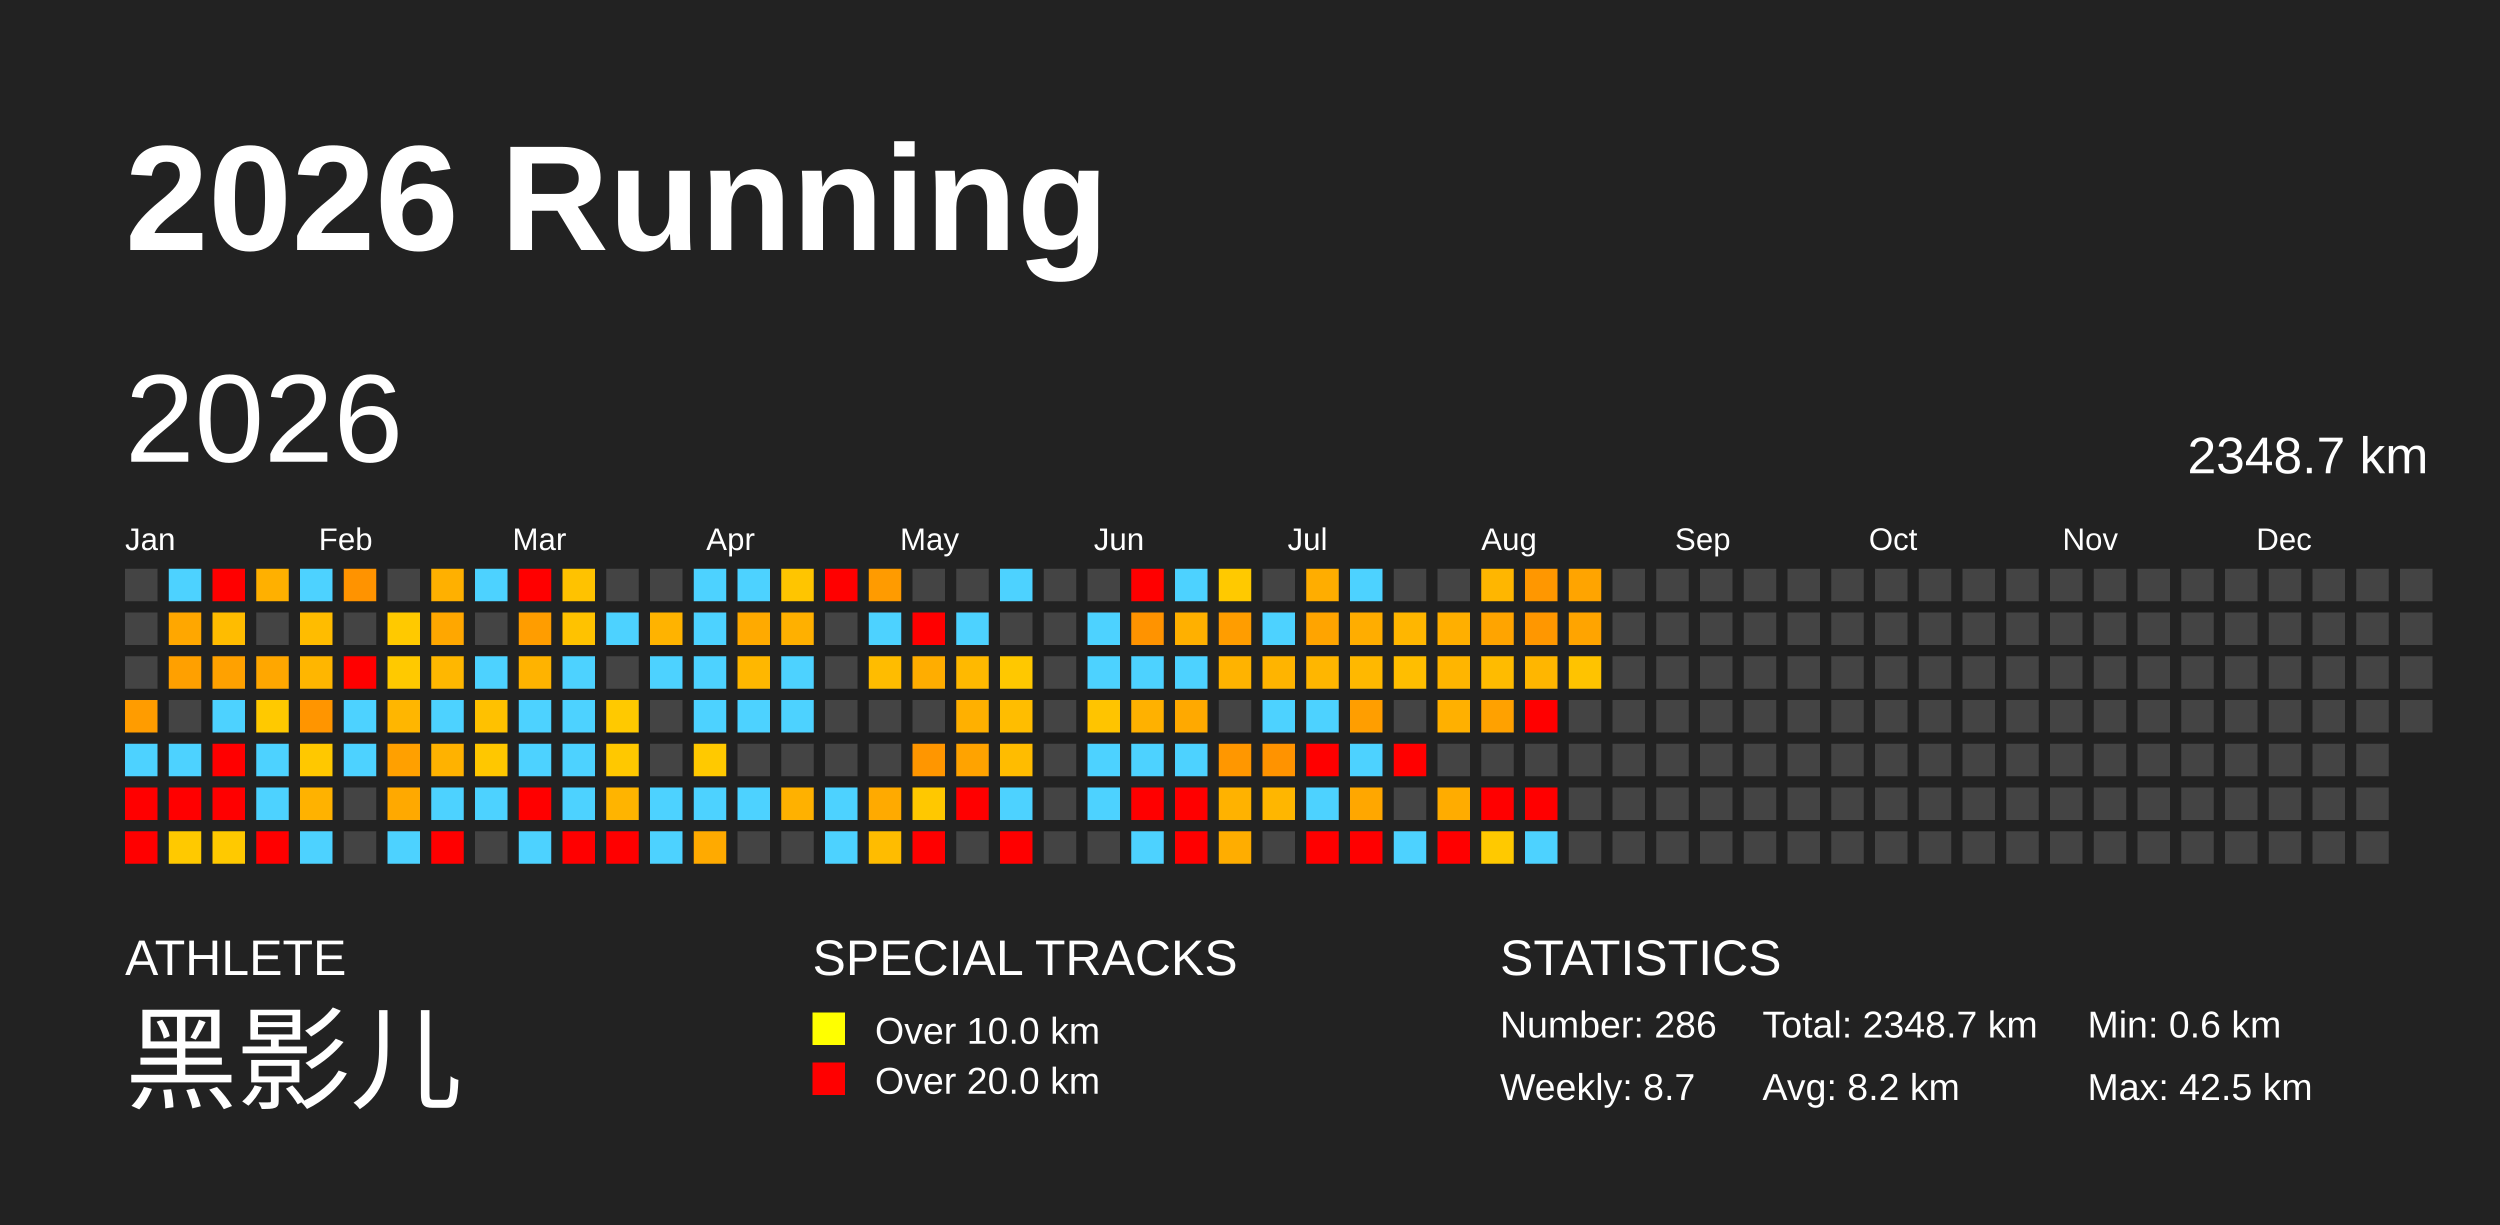
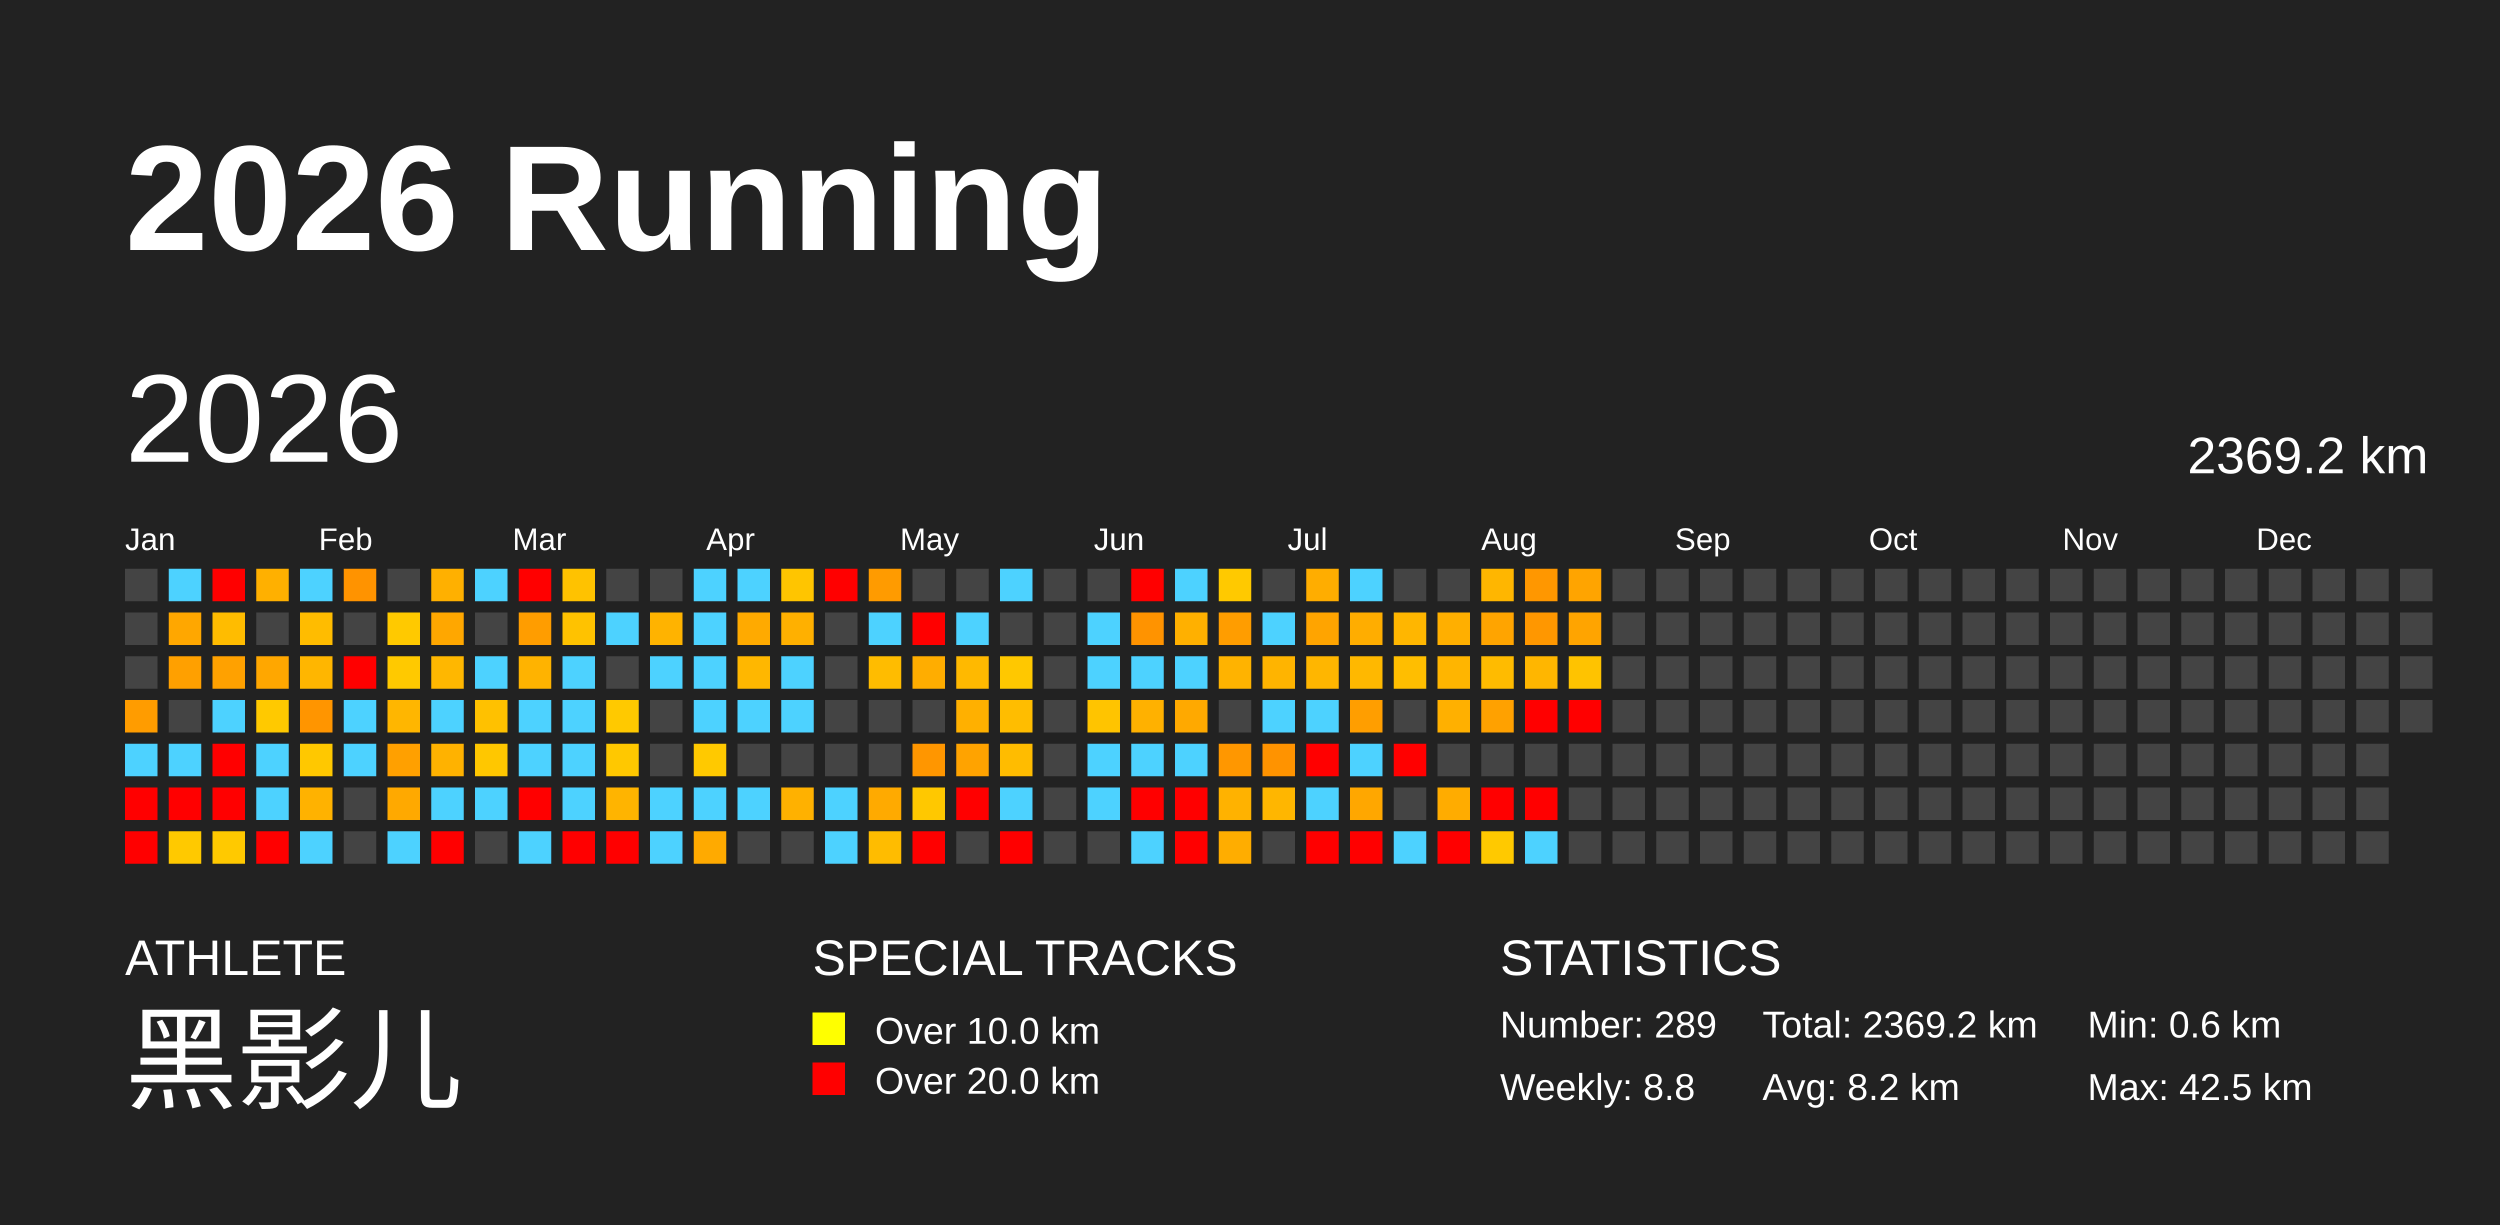
<svg xmlns="http://www.w3.org/2000/svg" baseProfile="full" height="98mm" version="1.1" viewBox="0,0,200,98" width="200mm">
  <defs />
  <rect fill="#222222" height="98" width="200" x="0" y="0" />
  <text fill="#FFFFFF" style="font-size:12px; font-family:Arial; font-weight:bold;" x="10" y="20">2026 Running</text>
  <text fill="#FFFFFF" style="font-size:4px; font-family:Arial" x="10" y="78">ATHLETE</text>
  <text fill="#FFFFFF" style="font-size:9px; font-family:Arial" x="10" y="88">黑影儿</text>
  <text fill="#FFFFFF" style="font-size:4px; font-family:Arial" x="65" y="78">SPECIAL TRACKS</text>
  <rect fill="yellow" height="2.6" width="2.6" x="65" y="81" />
  <text fill="#FFFFFF" style="font-size:3px; font-family:Arial" x="70" y="83.5">Over 10.0 km</text>
  <rect fill="red" height="2.6" width="2.6" x="65" y="85" />
  <text fill="#FFFFFF" style="font-size:3px; font-family:Arial" x="70" y="87.5">Over 20.0 km</text>
  <text fill="#FFFFFF" style="font-size:4px; font-family:Arial" x="120" y="78">STATISTICS</text>
-   <text fill="#FFFFFF" style="font-size:3px; font-family:Arial" x="120" y="83">Number: 286</text>
-   <text fill="#FFFFFF" style="font-size:3px; font-family:Arial" x="120" y="88">Weekly: 8.7</text>
-   <text fill="#FFFFFF" style="font-size:3px; font-family:Arial" x="141" y="83">Total: 2348.7 km</text>
+   <text fill="#FFFFFF" style="font-size:3px; font-family:Arial" x="120" y="83">Number: 289</text>
+   <text fill="#FFFFFF" style="font-size:3px; font-family:Arial" x="120" y="88">Weekly: 8.8</text>
+   <text fill="#FFFFFF" style="font-size:3px; font-family:Arial" x="141" y="83">Total: 2369.2 km</text>
  <text fill="#FFFFFF" style="font-size:3px; font-family:Arial" x="141" y="88">Avg: 8.2 km</text>
  <text fill="#FFFFFF" style="font-size:3px; font-family:Arial" x="167" y="83">Min: 0.6 km</text>
  <text fill="#FFFFFF" style="font-size:3px; font-family:Arial" x="167" y="88">Max: 42.5 km</text>
  <text dominant-baseline="hanging" fill="#FFFFFF" style="font-size:10.0px; font-family:Arial;" x="10" y="30">2026</text>
-   <text dominant-baseline="hanging" fill="#FFFFFF" style="font-size:4.125px; font-family:Arial;" x="175" y="35">2348.7 km</text>
+   <text dominant-baseline="hanging" fill="#FFFFFF" style="font-size:4.125px; font-family:Arial;" x="175" y="35">2369.2 km</text>
  <text fill="#FFFFFF" style="font-size:2.5px; font-family:Arial" x="10.0" y="44">Jan</text>
  <text fill="#FFFFFF" style="font-size:2.5px; font-family:Arial" x="25.5" y="44">Feb</text>
  <text fill="#FFFFFF" style="font-size:2.5px; font-family:Arial" x="41.0" y="44">Mar</text>
  <text fill="#FFFFFF" style="font-size:2.5px; font-family:Arial" x="56.5" y="44">Apr</text>
  <text fill="#FFFFFF" style="font-size:2.5px; font-family:Arial" x="72.0" y="44">May</text>
  <text fill="#FFFFFF" style="font-size:2.5px; font-family:Arial" x="87.5" y="44">Jun</text>
  <text fill="#FFFFFF" style="font-size:2.5px; font-family:Arial" x="103.0" y="44">Jul</text>
  <text fill="#FFFFFF" style="font-size:2.5px; font-family:Arial" x="118.5" y="44">Aug</text>
  <text fill="#FFFFFF" style="font-size:2.5px; font-family:Arial" x="134.0" y="44">Sep</text>
  <text fill="#FFFFFF" style="font-size:2.5px; font-family:Arial" x="149.5" y="44">Oct</text>
  <text fill="#FFFFFF" style="font-size:2.5px; font-family:Arial" x="165.0" y="44">Nov</text>
  <text fill="#FFFFFF" style="font-size:2.5px; font-family:Arial" x="180.5" y="44">Dec</text>
  <rect fill="#444444" height="2.6" width="2.6" x="10.0" y="45.5" />
  <rect fill="#444444" height="2.6" width="2.6" x="10.0" y="49.0" />
  <rect fill="#444444" height="2.6" width="2.6" x="10.0" y="52.5" />
  <rect fill="#ff9c00" height="2.6" width="2.6" x="10.0" y="56.0" />
  <rect fill="#4dd2ff" height="2.6" width="2.6" x="10.0" y="59.5" />
  <rect fill="red" height="2.6" width="2.6" x="10.0" y="63.0" />
  <rect fill="red" height="2.6" width="2.6" x="10.0" y="66.5" />
  <rect fill="#4dd2ff" height="2.6" width="2.6" x="13.5" y="45.5" />
  <rect fill="#ffa700" height="2.6" width="2.6" x="13.5" y="49.0" />
  <rect fill="#ffa000" height="2.6" width="2.6" x="13.5" y="52.5" />
  <rect fill="#444444" height="2.6" width="2.6" x="13.5" y="56.0" />
  <rect fill="#4dd2ff" height="2.6" width="2.6" x="13.5" y="59.5" />
  <rect fill="red" height="2.6" width="2.6" x="13.5" y="63.0" />
  <rect fill="#ffc900" height="2.6" width="2.6" x="13.5" y="66.5" />
  <rect fill="red" height="2.6" width="2.6" x="17.0" y="45.5" />
  <rect fill="#ffbc00" height="2.6" width="2.6" x="17.0" y="49.0" />
  <rect fill="#ffa100" height="2.6" width="2.6" x="17.0" y="52.5" />
  <rect fill="#4dd2ff" height="2.6" width="2.6" x="17.0" y="56.0" />
  <rect fill="red" height="2.6" width="2.6" x="17.0" y="59.5" />
  <rect fill="red" height="2.6" width="2.6" x="17.0" y="63.0" />
  <rect fill="#ffc900" height="2.6" width="2.6" x="17.0" y="66.5" />
  <rect fill="#ffb000" height="2.6" width="2.6" x="20.5" y="45.5" />
  <rect fill="#444444" height="2.6" width="2.6" x="20.5" y="49.0" />
  <rect fill="#ffa700" height="2.6" width="2.6" x="20.5" y="52.5" />
  <rect fill="#ffc900" height="2.6" width="2.6" x="20.5" y="56.0" />
  <rect fill="#4dd2ff" height="2.6" width="2.6" x="20.5" y="59.5" />
  <rect fill="#4dd2ff" height="2.6" width="2.6" x="20.5" y="63.0" />
  <rect fill="red" height="2.6" width="2.6" x="20.5" y="66.5" />
  <rect fill="#4dd2ff" height="2.6" width="2.6" x="24.0" y="45.5" />
  <rect fill="#ffbc00" height="2.6" width="2.6" x="24.0" y="49.0" />
  <rect fill="#ffb600" height="2.6" width="2.6" x="24.0" y="52.5" />
  <rect fill="#ff9500" height="2.6" width="2.6" x="24.0" y="56.0" />
  <rect fill="#ffc800" height="2.6" width="2.6" x="24.0" y="59.5" />
  <rect fill="#ffb200" height="2.6" width="2.6" x="24.0" y="63.0" />
  <rect fill="#4dd2ff" height="2.6" width="2.6" x="24.0" y="66.5" />
  <rect fill="#ff9300" height="2.6" width="2.6" x="27.5" y="45.5" />
  <rect fill="#444444" height="2.6" width="2.6" x="27.5" y="49.0" />
  <rect fill="red" height="2.6" width="2.6" x="27.5" y="52.5" />
  <rect fill="#4dd2ff" height="2.6" width="2.6" x="27.5" y="56.0" />
  <rect fill="#4dd2ff" height="2.6" width="2.6" x="27.5" y="59.5" />
  <rect fill="#444444" height="2.6" width="2.6" x="27.5" y="63.0" />
  <rect fill="#444444" height="2.6" width="2.6" x="27.5" y="66.5" />
  <rect fill="#444444" height="2.6" width="2.6" x="31.0" y="45.5" />
  <rect fill="#ffc900" height="2.6" width="2.6" x="31.0" y="49.0" />
  <rect fill="#ffc900" height="2.6" width="2.6" x="31.0" y="52.5" />
  <rect fill="#ffb600" height="2.6" width="2.6" x="31.0" y="56.0" />
  <rect fill="#ffa000" height="2.6" width="2.6" x="31.0" y="59.5" />
  <rect fill="#ffa900" height="2.6" width="2.6" x="31.0" y="63.0" />
  <rect fill="#4dd2ff" height="2.6" width="2.6" x="31.0" y="66.5" />
  <rect fill="#ffb000" height="2.6" width="2.6" x="34.5" y="45.5" />
  <rect fill="#ffa700" height="2.6" width="2.6" x="34.5" y="49.0" />
  <rect fill="#ffb700" height="2.6" width="2.6" x="34.5" y="52.5" />
  <rect fill="#4dd2ff" height="2.6" width="2.6" x="34.5" y="56.0" />
  <rect fill="#ffb200" height="2.6" width="2.6" x="34.5" y="59.5" />
  <rect fill="#4dd2ff" height="2.6" width="2.6" x="34.5" y="63.0" />
  <rect fill="red" height="2.6" width="2.6" x="34.5" y="66.5" />
  <rect fill="#4dd2ff" height="2.6" width="2.6" x="38.0" y="45.5" />
  <rect fill="#444444" height="2.6" width="2.6" x="38.0" y="49.0" />
  <rect fill="#4dd2ff" height="2.6" width="2.6" x="38.0" y="52.5" />
  <rect fill="#ffc100" height="2.6" width="2.6" x="38.0" y="56.0" />
  <rect fill="#ffc700" height="2.6" width="2.6" x="38.0" y="59.5" />
  <rect fill="#4dd2ff" height="2.6" width="2.6" x="38.0" y="63.0" />
  <rect fill="#444444" height="2.6" width="2.6" x="38.0" y="66.5" />
  <rect fill="red" height="2.6" width="2.6" x="41.5" y="45.5" />
  <rect fill="#ff9d00" height="2.6" width="2.6" x="41.5" y="49.0" />
  <rect fill="#ffb300" height="2.6" width="2.6" x="41.5" y="52.5" />
  <rect fill="#4dd2ff" height="2.6" width="2.6" x="41.5" y="56.0" />
  <rect fill="#4dd2ff" height="2.6" width="2.6" x="41.5" y="59.5" />
  <rect fill="red" height="2.6" width="2.6" x="41.5" y="63.0" />
  <rect fill="#4dd2ff" height="2.6" width="2.6" x="41.5" y="66.5" />
  <rect fill="#ffc200" height="2.6" width="2.6" x="45.0" y="45.5" />
  <rect fill="#ffc200" height="2.6" width="2.6" x="45.0" y="49.0" />
  <rect fill="#4dd2ff" height="2.6" width="2.6" x="45.0" y="52.5" />
  <rect fill="#4dd2ff" height="2.6" width="2.6" x="45.0" y="56.0" />
  <rect fill="#4dd2ff" height="2.6" width="2.6" x="45.0" y="59.5" />
  <rect fill="#4dd2ff" height="2.6" width="2.6" x="45.0" y="63.0" />
  <rect fill="red" height="2.6" width="2.6" x="45.0" y="66.5" />
  <rect fill="#444444" height="2.6" width="2.6" x="48.5" y="45.5" />
  <rect fill="#4dd2ff" height="2.6" width="2.6" x="48.5" y="49.0" />
  <rect fill="#444444" height="2.6" width="2.6" x="48.5" y="52.5" />
  <rect fill="#ffc900" height="2.6" width="2.6" x="48.5" y="56.0" />
  <rect fill="#ffc800" height="2.6" width="2.6" x="48.5" y="59.5" />
  <rect fill="#ffb400" height="2.6" width="2.6" x="48.5" y="63.0" />
  <rect fill="red" height="2.6" width="2.6" x="48.5" y="66.5" />
  <rect fill="#444444" height="2.6" width="2.6" x="52.0" y="45.5" />
  <rect fill="#ffb300" height="2.6" width="2.6" x="52.0" y="49.0" />
  <rect fill="#4dd2ff" height="2.6" width="2.6" x="52.0" y="52.5" />
  <rect fill="#444444" height="2.6" width="2.6" x="52.0" y="56.0" />
  <rect fill="#444444" height="2.6" width="2.6" x="52.0" y="59.5" />
  <rect fill="#4dd2ff" height="2.6" width="2.6" x="52.0" y="63.0" />
  <rect fill="#4dd2ff" height="2.6" width="2.6" x="52.0" y="66.5" />
  <rect fill="#4dd2ff" height="2.6" width="2.6" x="55.5" y="45.5" />
  <rect fill="#4dd2ff" height="2.6" width="2.6" x="55.5" y="49.0" />
  <rect fill="#4dd2ff" height="2.6" width="2.6" x="55.5" y="52.5" />
  <rect fill="#4dd2ff" height="2.6" width="2.6" x="55.5" y="56.0" />
  <rect fill="#ffc900" height="2.6" width="2.6" x="55.5" y="59.5" />
  <rect fill="#4dd2ff" height="2.6" width="2.6" x="55.5" y="63.0" />
  <rect fill="#ffaa00" height="2.6" width="2.6" x="55.5" y="66.5" />
  <rect fill="#4dd2ff" height="2.6" width="2.6" x="59.0" y="45.5" />
  <rect fill="#ffaa00" height="2.6" width="2.6" x="59.0" y="49.0" />
  <rect fill="#ffb700" height="2.6" width="2.6" x="59.0" y="52.5" />
  <rect fill="#4dd2ff" height="2.6" width="2.6" x="59.0" y="56.0" />
  <rect fill="#444444" height="2.6" width="2.6" x="59.0" y="59.5" />
  <rect fill="#4dd2ff" height="2.6" width="2.6" x="59.0" y="63.0" />
  <rect fill="#444444" height="2.6" width="2.6" x="59.0" y="66.5" />
  <rect fill="#ffc500" height="2.6" width="2.6" x="62.5" y="45.5" />
  <rect fill="#ffb000" height="2.6" width="2.6" x="62.5" y="49.0" />
  <rect fill="#4dd2ff" height="2.6" width="2.6" x="62.5" y="52.5" />
  <rect fill="#4dd2ff" height="2.6" width="2.6" x="62.5" y="56.0" />
  <rect fill="#444444" height="2.6" width="2.6" x="62.5" y="59.5" />
  <rect fill="#ffb100" height="2.6" width="2.6" x="62.5" y="63.0" />
  <rect fill="#444444" height="2.6" width="2.6" x="62.5" y="66.5" />
  <rect fill="red" height="2.6" width="2.6" x="66.0" y="45.5" />
  <rect fill="#444444" height="2.6" width="2.6" x="66.0" y="49.0" />
  <rect fill="#444444" height="2.6" width="2.6" x="66.0" y="52.5" />
  <rect fill="#444444" height="2.6" width="2.6" x="66.0" y="56.0" />
  <rect fill="#444444" height="2.6" width="2.6" x="66.0" y="59.5" />
  <rect fill="#4dd2ff" height="2.6" width="2.6" x="66.0" y="63.0" />
  <rect fill="#4dd2ff" height="2.6" width="2.6" x="66.0" y="66.5" />
  <rect fill="#ff9b00" height="2.6" width="2.6" x="69.5" y="45.5" />
  <rect fill="#4dd2ff" height="2.6" width="2.6" x="69.5" y="49.0" />
  <rect fill="#ffbc00" height="2.6" width="2.6" x="69.5" y="52.5" />
  <rect fill="#444444" height="2.6" width="2.6" x="69.5" y="56.0" />
  <rect fill="#444444" height="2.6" width="2.6" x="69.5" y="59.5" />
  <rect fill="#ffaa00" height="2.6" width="2.6" x="69.5" y="63.0" />
  <rect fill="#ffbc00" height="2.6" width="2.6" x="69.5" y="66.5" />
  <rect fill="#444444" height="2.6" width="2.6" x="73.0" y="45.5" />
  <rect fill="red" height="2.6" width="2.6" x="73.0" y="49.0" />
  <rect fill="#ffad00" height="2.6" width="2.6" x="73.0" y="52.5" />
  <rect fill="#444444" height="2.6" width="2.6" x="73.0" y="56.0" />
  <rect fill="#ff9600" height="2.6" width="2.6" x="73.0" y="59.5" />
  <rect fill="#ffc800" height="2.6" width="2.6" x="73.0" y="63.0" />
  <rect fill="red" height="2.6" width="2.6" x="73.0" y="66.5" />
  <rect fill="#444444" height="2.6" width="2.6" x="76.5" y="45.5" />
  <rect fill="#4dd2ff" height="2.6" width="2.6" x="76.5" y="49.0" />
  <rect fill="#ffb900" height="2.6" width="2.6" x="76.5" y="52.5" />
  <rect fill="#ffb000" height="2.6" width="2.6" x="76.5" y="56.0" />
  <rect fill="#ffa300" height="2.6" width="2.6" x="76.5" y="59.5" />
  <rect fill="red" height="2.6" width="2.6" x="76.5" y="63.0" />
  <rect fill="#444444" height="2.6" width="2.6" x="76.5" y="66.5" />
  <rect fill="#4dd2ff" height="2.6" width="2.6" x="80.0" y="45.5" />
  <rect fill="#444444" height="2.6" width="2.6" x="80.0" y="49.0" />
  <rect fill="#ffc800" height="2.6" width="2.6" x="80.0" y="52.5" />
  <rect fill="#ffbd00" height="2.6" width="2.6" x="80.0" y="56.0" />
  <rect fill="#ffbc00" height="2.6" width="2.6" x="80.0" y="59.5" />
  <rect fill="#4dd2ff" height="2.6" width="2.6" x="80.0" y="63.0" />
  <rect fill="red" height="2.6" width="2.6" x="80.0" y="66.5" />
  <rect fill="#444444" height="2.6" width="2.6" x="83.5" y="45.5" />
  <rect fill="#444444" height="2.6" width="2.6" x="83.5" y="49.0" />
  <rect fill="#444444" height="2.6" width="2.6" x="83.5" y="52.5" />
  <rect fill="#444444" height="2.6" width="2.6" x="83.5" y="56.0" />
  <rect fill="#444444" height="2.6" width="2.6" x="83.5" y="59.5" />
  <rect fill="#444444" height="2.6" width="2.6" x="83.5" y="63.0" />
  <rect fill="#444444" height="2.6" width="2.6" x="83.5" y="66.5" />
  <rect fill="#444444" height="2.6" width="2.6" x="87.0" y="45.5" />
  <rect fill="#4dd2ff" height="2.6" width="2.6" x="87.0" y="49.0" />
  <rect fill="#4dd2ff" height="2.6" width="2.6" x="87.0" y="52.5" />
  <rect fill="#ffc400" height="2.6" width="2.6" x="87.0" y="56.0" />
  <rect fill="#4dd2ff" height="2.6" width="2.6" x="87.0" y="59.5" />
  <rect fill="#4dd2ff" height="2.6" width="2.6" x="87.0" y="63.0" />
  <rect fill="#444444" height="2.6" width="2.6" x="87.0" y="66.5" />
  <rect fill="red" height="2.6" width="2.6" x="90.5" y="45.5" />
  <rect fill="#ff9300" height="2.6" width="2.6" x="90.5" y="49.0" />
  <rect fill="#4dd2ff" height="2.6" width="2.6" x="90.5" y="52.5" />
  <rect fill="#ffb100" height="2.6" width="2.6" x="90.5" y="56.0" />
  <rect fill="#4dd2ff" height="2.6" width="2.6" x="90.5" y="59.5" />
  <rect fill="red" height="2.6" width="2.6" x="90.5" y="63.0" />
  <rect fill="#4dd2ff" height="2.6" width="2.6" x="90.5" y="66.5" />
  <rect fill="#4dd2ff" height="2.6" width="2.6" x="94.0" y="45.5" />
  <rect fill="#ffb000" height="2.6" width="2.6" x="94.0" y="49.0" />
  <rect fill="#4dd2ff" height="2.6" width="2.6" x="94.0" y="52.5" />
  <rect fill="#ffa900" height="2.6" width="2.6" x="94.0" y="56.0" />
  <rect fill="#4dd2ff" height="2.6" width="2.6" x="94.0" y="59.5" />
  <rect fill="red" height="2.6" width="2.6" x="94.0" y="63.0" />
  <rect fill="red" height="2.6" width="2.6" x="94.0" y="66.5" />
  <rect fill="#ffc900" height="2.6" width="2.6" x="97.5" y="45.5" />
  <rect fill="#ff9d00" height="2.6" width="2.6" x="97.5" y="49.0" />
  <rect fill="#ffb300" height="2.6" width="2.6" x="97.5" y="52.5" />
  <rect fill="#444444" height="2.6" width="2.6" x="97.5" y="56.0" />
  <rect fill="#ff9700" height="2.6" width="2.6" x="97.5" y="59.5" />
  <rect fill="#ffb200" height="2.6" width="2.6" x="97.5" y="63.0" />
  <rect fill="#ffad00" height="2.6" width="2.6" x="97.5" y="66.5" />
  <rect fill="#444444" height="2.6" width="2.6" x="101.0" y="45.5" />
  <rect fill="#4dd2ff" height="2.6" width="2.6" x="101.0" y="49.0" />
  <rect fill="#ffb400" height="2.6" width="2.6" x="101.0" y="52.5" />
  <rect fill="#4dd2ff" height="2.6" width="2.6" x="101.0" y="56.0" />
  <rect fill="#ff9300" height="2.6" width="2.6" x="101.0" y="59.5" />
  <rect fill="#ffb600" height="2.6" width="2.6" x="101.0" y="63.0" />
  <rect fill="#444444" height="2.6" width="2.6" x="101.0" y="66.5" />
  <rect fill="#ffad00" height="2.6" width="2.6" x="104.5" y="45.5" />
  <rect fill="#ffa400" height="2.6" width="2.6" x="104.5" y="49.0" />
  <rect fill="#ffb600" height="2.6" width="2.6" x="104.5" y="52.5" />
  <rect fill="#4dd2ff" height="2.6" width="2.6" x="104.5" y="56.0" />
  <rect fill="red" height="2.6" width="2.6" x="104.5" y="59.5" />
  <rect fill="#4dd2ff" height="2.6" width="2.6" x="104.5" y="63.0" />
  <rect fill="red" height="2.6" width="2.6" x="104.5" y="66.5" />
  <rect fill="#4dd2ff" height="2.6" width="2.6" x="108.0" y="45.5" />
  <rect fill="#ffad00" height="2.6" width="2.6" x="108.0" y="49.0" />
  <rect fill="#ffb800" height="2.6" width="2.6" x="108.0" y="52.5" />
  <rect fill="#ff9e00" height="2.6" width="2.6" x="108.0" y="56.0" />
  <rect fill="#4dd2ff" height="2.6" width="2.6" x="108.0" y="59.5" />
  <rect fill="#ffa700" height="2.6" width="2.6" x="108.0" y="63.0" />
  <rect fill="red" height="2.6" width="2.6" x="108.0" y="66.5" />
  <rect fill="#444444" height="2.6" width="2.6" x="111.5" y="45.5" />
  <rect fill="#ffb600" height="2.6" width="2.6" x="111.5" y="49.0" />
  <rect fill="#ffbe00" height="2.6" width="2.6" x="111.5" y="52.5" />
  <rect fill="#444444" height="2.6" width="2.6" x="111.5" y="56.0" />
  <rect fill="red" height="2.6" width="2.6" x="111.5" y="59.5" />
  <rect fill="#444444" height="2.6" width="2.6" x="111.5" y="63.0" />
  <rect fill="#4dd2ff" height="2.6" width="2.6" x="111.5" y="66.5" />
  <rect fill="#444444" height="2.6" width="2.6" x="115.0" y="45.5" />
  <rect fill="#ffaf00" height="2.6" width="2.6" x="115.0" y="49.0" />
  <rect fill="#ffb500" height="2.6" width="2.6" x="115.0" y="52.5" />
  <rect fill="#ffb000" height="2.6" width="2.6" x="115.0" y="56.0" />
  <rect fill="#444444" height="2.6" width="2.6" x="115.0" y="59.5" />
  <rect fill="#ffac00" height="2.6" width="2.6" x="115.0" y="63.0" />
  <rect fill="red" height="2.6" width="2.6" x="115.0" y="66.5" />
  <rect fill="#ffb600" height="2.6" width="2.6" x="118.5" y="45.5" />
  <rect fill="#ffa400" height="2.6" width="2.6" x="118.5" y="49.0" />
  <rect fill="#ffbb00" height="2.6" width="2.6" x="118.5" y="52.5" />
  <rect fill="#ffa100" height="2.6" width="2.6" x="118.5" y="56.0" />
  <rect fill="#444444" height="2.6" width="2.6" x="118.5" y="59.5" />
  <rect fill="red" height="2.6" width="2.6" x="118.5" y="63.0" />
  <rect fill="#ffc900" height="2.6" width="2.6" x="118.5" y="66.5" />
  <rect fill="#ff9700" height="2.6" width="2.6" x="122.0" y="45.5" />
  <rect fill="#ff9700" height="2.6" width="2.6" x="122.0" y="49.0" />
  <rect fill="#ffb600" height="2.6" width="2.6" x="122.0" y="52.5" />
  <rect fill="red" height="2.6" width="2.6" x="122.0" y="56.0" />
  <rect fill="#444444" height="2.6" width="2.6" x="122.0" y="59.5" />
  <rect fill="red" height="2.6" width="2.6" x="122.0" y="63.0" />
  <rect fill="#4dd2ff" height="2.6" width="2.6" x="122.0" y="66.5" />
  <rect fill="#ffa400" height="2.6" width="2.6" x="125.5" y="45.5" />
  <rect fill="#ffa400" height="2.6" width="2.6" x="125.5" y="49.0" />
  <rect fill="#ffc300" height="2.6" width="2.6" x="125.5" y="52.5" />
-   <rect fill="#444444" height="2.6" width="2.6" x="125.5" y="56.0" />
+   <rect fill="red" height="2.6" width="2.6" x="125.5" y="56.0" />
  <rect fill="#444444" height="2.6" width="2.6" x="125.5" y="59.5" />
  <rect fill="#444444" height="2.6" width="2.6" x="125.5" y="63.0" />
  <rect fill="#444444" height="2.6" width="2.6" x="125.5" y="66.5" />
  <rect fill="#444444" height="2.6" width="2.6" x="129.0" y="45.5" />
  <rect fill="#444444" height="2.6" width="2.6" x="129.0" y="49.0" />
  <rect fill="#444444" height="2.6" width="2.6" x="129.0" y="52.5" />
  <rect fill="#444444" height="2.6" width="2.6" x="129.0" y="56.0" />
  <rect fill="#444444" height="2.6" width="2.6" x="129.0" y="59.5" />
  <rect fill="#444444" height="2.6" width="2.6" x="129.0" y="63.0" />
  <rect fill="#444444" height="2.6" width="2.6" x="129.0" y="66.5" />
  <rect fill="#444444" height="2.6" width="2.6" x="132.5" y="45.5" />
  <rect fill="#444444" height="2.6" width="2.6" x="132.5" y="49.0" />
  <rect fill="#444444" height="2.6" width="2.6" x="132.5" y="52.5" />
  <rect fill="#444444" height="2.6" width="2.6" x="132.5" y="56.0" />
  <rect fill="#444444" height="2.6" width="2.6" x="132.5" y="59.5" />
  <rect fill="#444444" height="2.6" width="2.6" x="132.5" y="63.0" />
  <rect fill="#444444" height="2.6" width="2.6" x="132.5" y="66.5" />
  <rect fill="#444444" height="2.6" width="2.6" x="136.0" y="45.5" />
  <rect fill="#444444" height="2.6" width="2.6" x="136.0" y="49.0" />
  <rect fill="#444444" height="2.6" width="2.6" x="136.0" y="52.5" />
  <rect fill="#444444" height="2.6" width="2.6" x="136.0" y="56.0" />
  <rect fill="#444444" height="2.6" width="2.6" x="136.0" y="59.5" />
  <rect fill="#444444" height="2.6" width="2.6" x="136.0" y="63.0" />
  <rect fill="#444444" height="2.6" width="2.6" x="136.0" y="66.5" />
  <rect fill="#444444" height="2.6" width="2.6" x="139.5" y="45.5" />
  <rect fill="#444444" height="2.6" width="2.6" x="139.5" y="49.0" />
  <rect fill="#444444" height="2.6" width="2.6" x="139.5" y="52.5" />
  <rect fill="#444444" height="2.6" width="2.6" x="139.5" y="56.0" />
  <rect fill="#444444" height="2.6" width="2.6" x="139.5" y="59.5" />
  <rect fill="#444444" height="2.6" width="2.6" x="139.5" y="63.0" />
  <rect fill="#444444" height="2.6" width="2.6" x="139.5" y="66.5" />
  <rect fill="#444444" height="2.6" width="2.6" x="143.0" y="45.5" />
  <rect fill="#444444" height="2.6" width="2.6" x="143.0" y="49.0" />
  <rect fill="#444444" height="2.6" width="2.6" x="143.0" y="52.5" />
  <rect fill="#444444" height="2.6" width="2.6" x="143.0" y="56.0" />
  <rect fill="#444444" height="2.6" width="2.6" x="143.0" y="59.5" />
  <rect fill="#444444" height="2.6" width="2.6" x="143.0" y="63.0" />
  <rect fill="#444444" height="2.6" width="2.6" x="143.0" y="66.5" />
  <rect fill="#444444" height="2.6" width="2.6" x="146.5" y="45.5" />
  <rect fill="#444444" height="2.6" width="2.6" x="146.5" y="49.0" />
  <rect fill="#444444" height="2.6" width="2.6" x="146.5" y="52.5" />
  <rect fill="#444444" height="2.6" width="2.6" x="146.5" y="56.0" />
  <rect fill="#444444" height="2.6" width="2.6" x="146.5" y="59.5" />
  <rect fill="#444444" height="2.6" width="2.6" x="146.5" y="63.0" />
  <rect fill="#444444" height="2.6" width="2.6" x="146.5" y="66.5" />
  <rect fill="#444444" height="2.6" width="2.6" x="150.0" y="45.5" />
  <rect fill="#444444" height="2.6" width="2.6" x="150.0" y="49.0" />
  <rect fill="#444444" height="2.6" width="2.6" x="150.0" y="52.5" />
  <rect fill="#444444" height="2.6" width="2.6" x="150.0" y="56.0" />
  <rect fill="#444444" height="2.6" width="2.6" x="150.0" y="59.5" />
  <rect fill="#444444" height="2.6" width="2.6" x="150.0" y="63.0" />
  <rect fill="#444444" height="2.6" width="2.6" x="150.0" y="66.5" />
  <rect fill="#444444" height="2.6" width="2.6" x="153.5" y="45.5" />
  <rect fill="#444444" height="2.6" width="2.6" x="153.5" y="49.0" />
  <rect fill="#444444" height="2.6" width="2.6" x="153.5" y="52.5" />
  <rect fill="#444444" height="2.6" width="2.6" x="153.5" y="56.0" />
  <rect fill="#444444" height="2.6" width="2.6" x="153.5" y="59.5" />
  <rect fill="#444444" height="2.6" width="2.6" x="153.5" y="63.0" />
  <rect fill="#444444" height="2.6" width="2.6" x="153.5" y="66.5" />
  <rect fill="#444444" height="2.6" width="2.6" x="157.0" y="45.5" />
  <rect fill="#444444" height="2.6" width="2.6" x="157.0" y="49.0" />
  <rect fill="#444444" height="2.6" width="2.6" x="157.0" y="52.5" />
  <rect fill="#444444" height="2.6" width="2.6" x="157.0" y="56.0" />
  <rect fill="#444444" height="2.6" width="2.6" x="157.0" y="59.5" />
  <rect fill="#444444" height="2.6" width="2.6" x="157.0" y="63.0" />
  <rect fill="#444444" height="2.6" width="2.6" x="157.0" y="66.5" />
  <rect fill="#444444" height="2.6" width="2.6" x="160.5" y="45.5" />
  <rect fill="#444444" height="2.6" width="2.6" x="160.5" y="49.0" />
  <rect fill="#444444" height="2.6" width="2.6" x="160.5" y="52.5" />
  <rect fill="#444444" height="2.6" width="2.6" x="160.5" y="56.0" />
  <rect fill="#444444" height="2.6" width="2.6" x="160.5" y="59.5" />
  <rect fill="#444444" height="2.6" width="2.6" x="160.5" y="63.0" />
  <rect fill="#444444" height="2.6" width="2.6" x="160.5" y="66.5" />
  <rect fill="#444444" height="2.6" width="2.6" x="164.0" y="45.5" />
  <rect fill="#444444" height="2.6" width="2.6" x="164.0" y="49.0" />
  <rect fill="#444444" height="2.6" width="2.6" x="164.0" y="52.5" />
  <rect fill="#444444" height="2.6" width="2.6" x="164.0" y="56.0" />
  <rect fill="#444444" height="2.6" width="2.6" x="164.0" y="59.5" />
  <rect fill="#444444" height="2.6" width="2.6" x="164.0" y="63.0" />
  <rect fill="#444444" height="2.6" width="2.6" x="164.0" y="66.5" />
  <rect fill="#444444" height="2.6" width="2.6" x="167.5" y="45.5" />
  <rect fill="#444444" height="2.6" width="2.6" x="167.5" y="49.0" />
  <rect fill="#444444" height="2.6" width="2.6" x="167.5" y="52.5" />
  <rect fill="#444444" height="2.6" width="2.6" x="167.5" y="56.0" />
  <rect fill="#444444" height="2.6" width="2.6" x="167.5" y="59.5" />
  <rect fill="#444444" height="2.6" width="2.6" x="167.5" y="63.0" />
  <rect fill="#444444" height="2.6" width="2.6" x="167.5" y="66.5" />
  <rect fill="#444444" height="2.6" width="2.6" x="171.0" y="45.5" />
  <rect fill="#444444" height="2.6" width="2.6" x="171.0" y="49.0" />
  <rect fill="#444444" height="2.6" width="2.6" x="171.0" y="52.5" />
  <rect fill="#444444" height="2.6" width="2.6" x="171.0" y="56.0" />
  <rect fill="#444444" height="2.6" width="2.6" x="171.0" y="59.5" />
  <rect fill="#444444" height="2.6" width="2.6" x="171.0" y="63.0" />
  <rect fill="#444444" height="2.6" width="2.6" x="171.0" y="66.5" />
  <rect fill="#444444" height="2.6" width="2.6" x="174.5" y="45.5" />
  <rect fill="#444444" height="2.6" width="2.6" x="174.5" y="49.0" />
  <rect fill="#444444" height="2.6" width="2.6" x="174.5" y="52.5" />
  <rect fill="#444444" height="2.6" width="2.6" x="174.5" y="56.0" />
  <rect fill="#444444" height="2.6" width="2.6" x="174.5" y="59.5" />
  <rect fill="#444444" height="2.6" width="2.6" x="174.5" y="63.0" />
  <rect fill="#444444" height="2.6" width="2.6" x="174.5" y="66.5" />
  <rect fill="#444444" height="2.6" width="2.6" x="178.0" y="45.5" />
  <rect fill="#444444" height="2.6" width="2.6" x="178.0" y="49.0" />
  <rect fill="#444444" height="2.6" width="2.6" x="178.0" y="52.5" />
  <rect fill="#444444" height="2.6" width="2.6" x="178.0" y="56.0" />
  <rect fill="#444444" height="2.6" width="2.6" x="178.0" y="59.5" />
  <rect fill="#444444" height="2.6" width="2.6" x="178.0" y="63.0" />
  <rect fill="#444444" height="2.6" width="2.6" x="178.0" y="66.5" />
  <rect fill="#444444" height="2.6" width="2.6" x="181.5" y="45.5" />
  <rect fill="#444444" height="2.6" width="2.6" x="181.5" y="49.0" />
  <rect fill="#444444" height="2.6" width="2.6" x="181.5" y="52.5" />
  <rect fill="#444444" height="2.6" width="2.6" x="181.5" y="56.0" />
  <rect fill="#444444" height="2.6" width="2.6" x="181.5" y="59.5" />
  <rect fill="#444444" height="2.6" width="2.6" x="181.5" y="63.0" />
  <rect fill="#444444" height="2.6" width="2.6" x="181.5" y="66.5" />
  <rect fill="#444444" height="2.6" width="2.6" x="185.0" y="45.5" />
  <rect fill="#444444" height="2.6" width="2.6" x="185.0" y="49.0" />
  <rect fill="#444444" height="2.6" width="2.6" x="185.0" y="52.5" />
  <rect fill="#444444" height="2.6" width="2.6" x="185.0" y="56.0" />
  <rect fill="#444444" height="2.6" width="2.6" x="185.0" y="59.5" />
  <rect fill="#444444" height="2.6" width="2.6" x="185.0" y="63.0" />
  <rect fill="#444444" height="2.6" width="2.6" x="185.0" y="66.5" />
  <rect fill="#444444" height="2.6" width="2.6" x="188.5" y="45.5" />
  <rect fill="#444444" height="2.6" width="2.6" x="188.5" y="49.0" />
  <rect fill="#444444" height="2.6" width="2.6" x="188.5" y="52.5" />
  <rect fill="#444444" height="2.6" width="2.6" x="188.5" y="56.0" />
  <rect fill="#444444" height="2.6" width="2.6" x="188.5" y="59.5" />
  <rect fill="#444444" height="2.6" width="2.6" x="188.5" y="63.0" />
  <rect fill="#444444" height="2.6" width="2.6" x="188.5" y="66.5" />
  <rect fill="#444444" height="2.6" width="2.6" x="192.0" y="45.5" />
  <rect fill="#444444" height="2.6" width="2.6" x="192.0" y="49.0" />
  <rect fill="#444444" height="2.6" width="2.6" x="192.0" y="52.5" />
  <rect fill="#444444" height="2.6" width="2.6" x="192.0" y="56.0" />
</svg>
